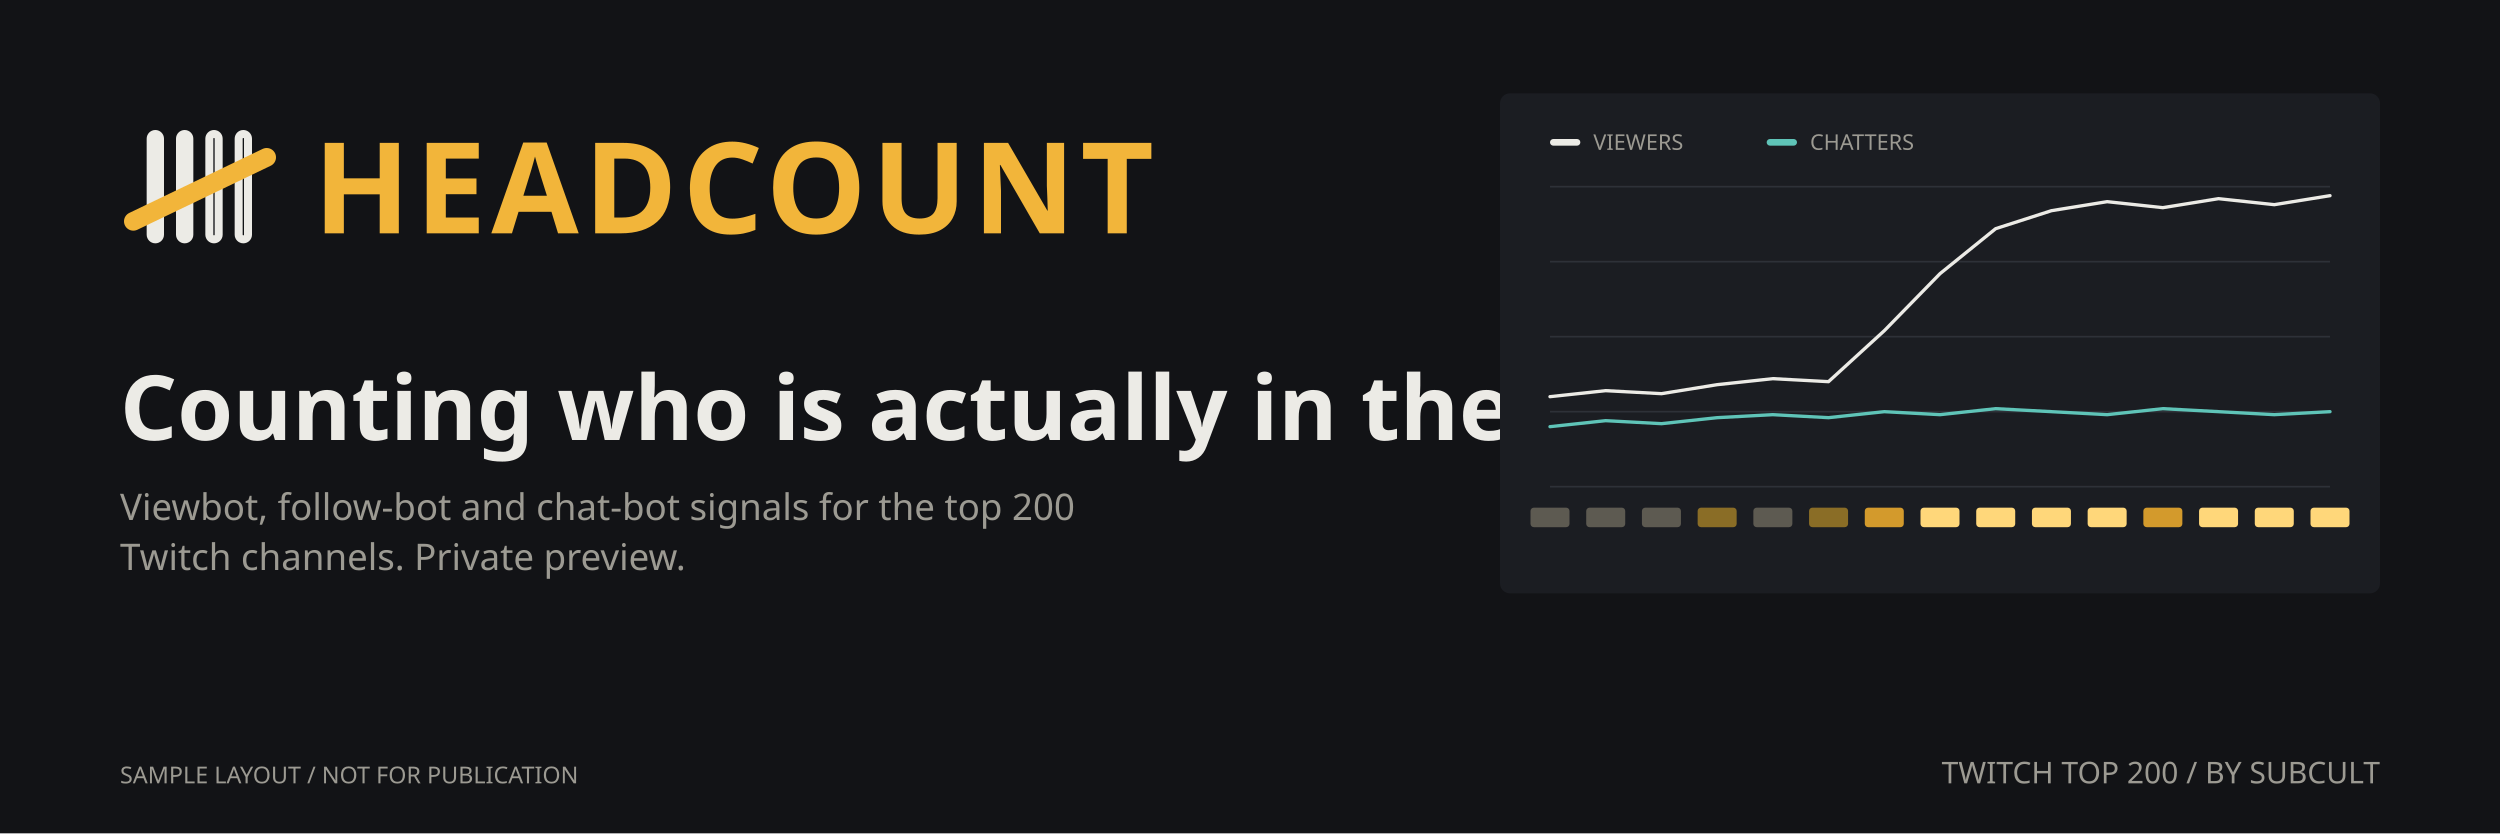
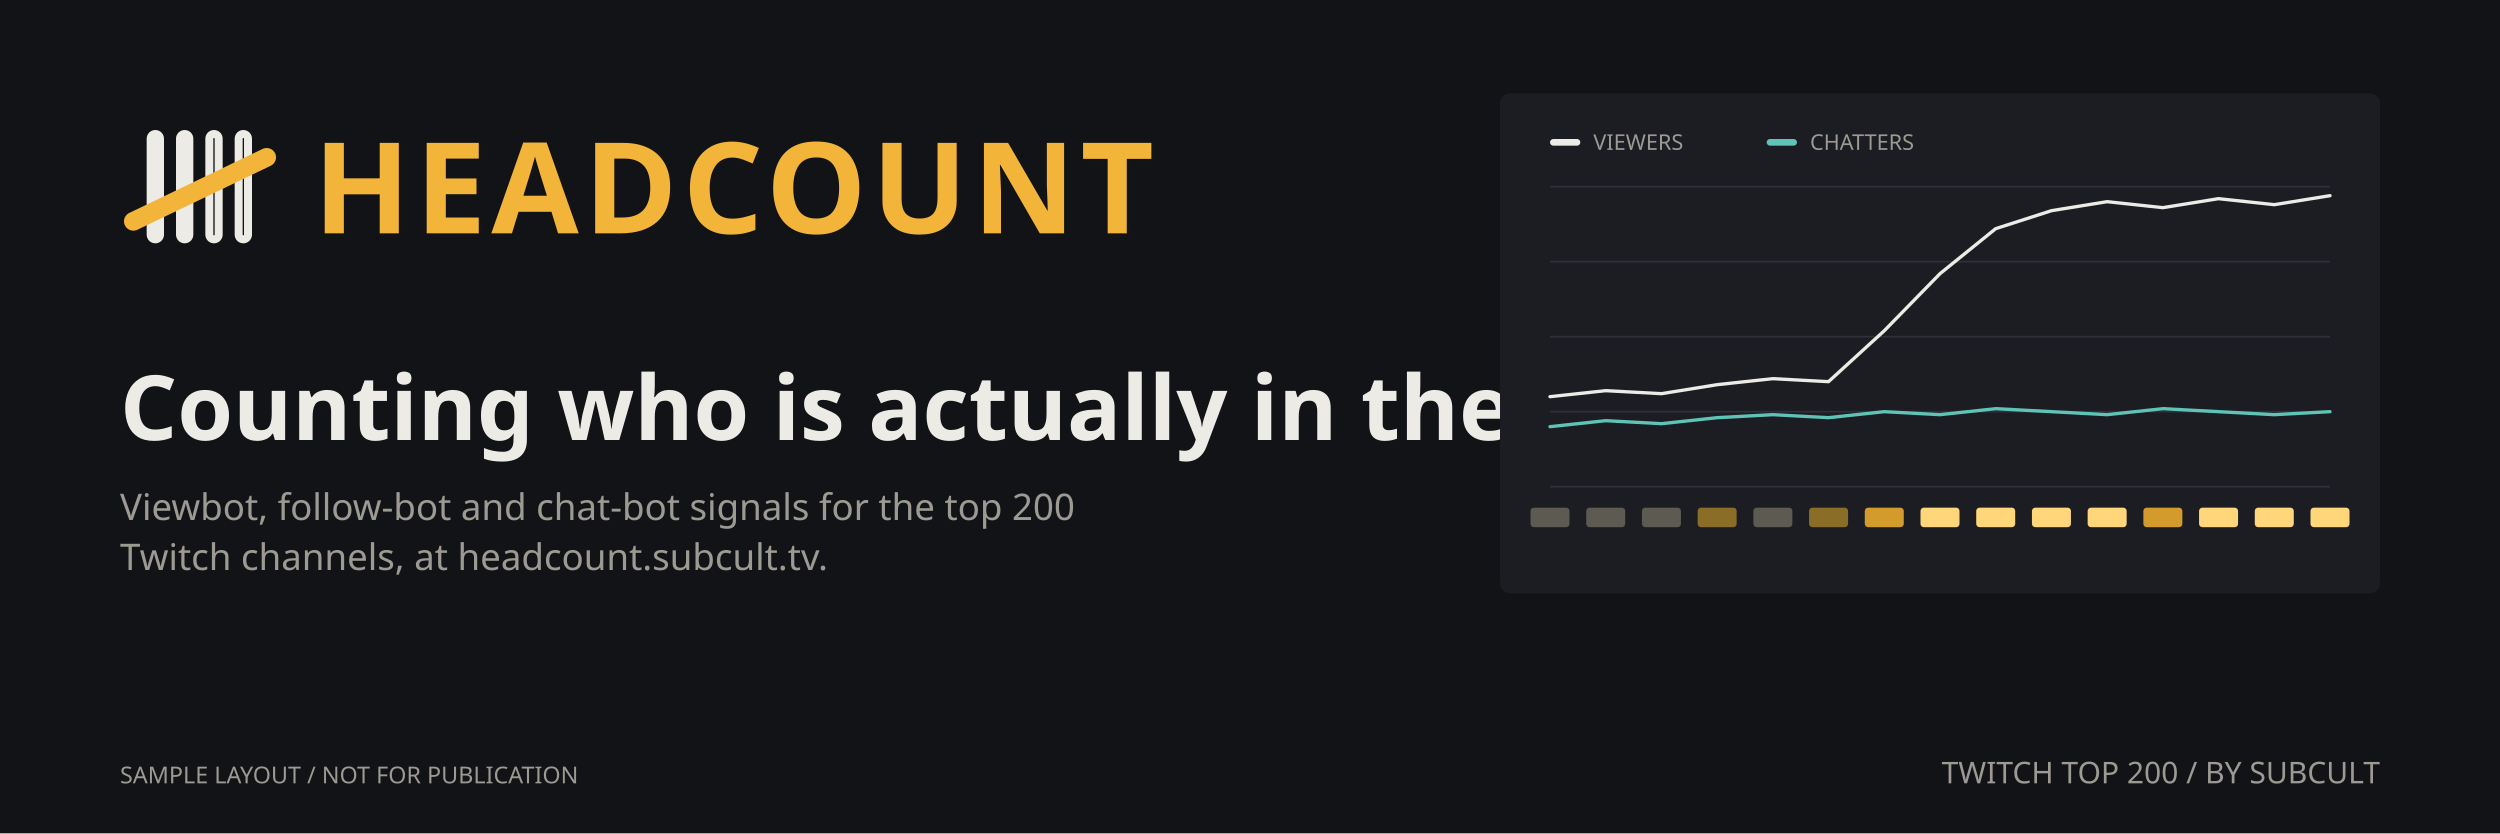
<svg xmlns="http://www.w3.org/2000/svg" width="1500" height="500" viewBox="0 0 1500 500" role="img" aria-label="Headcount banner">
  <rect x="0" y="0" width="1500" height="500" rx="0" fill="#121316" />
  <g transform="translate(72 64) scale(4)">
    <rect x="4" y="3.5" width="2.6" height="17" rx="1.3" fill="#ecebe6" />
    <rect x="8.4" y="3.5" width="2.6" height="17" rx="1.3" fill="#ecebe6" />
    <rect x="13.4" y="4.1" width="1.4" height="15.8" rx="0.7" fill="none" stroke="#ecebe6" stroke-width="1.2" />
    <rect x="17.8" y="4.1" width="1.4" height="15.8" rx="0.7" fill="none" stroke="#ecebe6" stroke-width="1.2" />
    <path d="M2 17.2 L22 7.6" stroke="#f2b53a" stroke-width="2.8" stroke-linecap="round" />
  </g>
  <text x="188" y="140" font-family="Barlow Condensed" font-weight="700" font-size="76" fill="#f2b53a" text-anchor="start" letter-spacing="3.04">HEADCOUNT</text>
  <text x="72" y="264" font-family="Barlow Condensed" font-weight="700" font-size="54" fill="#ecebe6" text-anchor="start">Counting who is actually in the room.</text>
  <text x="72" y="312" font-family="Public Sans" font-weight="400" font-size="22" fill="#9c9a92" text-anchor="start">Viewbot, follow-bot and chat-bot signals for the top 200</text>
-   <text x="72" y="342" font-family="Public Sans" font-weight="400" font-size="22" fill="#9c9a92" text-anchor="start">Twitch channels. Private preview.</text>
+   <text x="72" y="342" font-family="Public Sans" font-weight="400" font-size="22" fill="#9c9a92" text-anchor="start">Twitch channels, at headcount.subcult.tv.</text>
  <rect x="900" y="56" width="528" height="300" rx="6" fill="#1b1d22" />
  <path d="M930 112.0H1398" stroke="#2e3138" stroke-width="1" />
  <path d="M930 157.0H1398" stroke="#2e3138" stroke-width="1" />
  <path d="M930 202.0H1398" stroke="#2e3138" stroke-width="1" />
  <path d="M930 247.0H1398" stroke="#2e3138" stroke-width="1" />
  <path d="M930 292.0H1398" stroke="#2e3138" stroke-width="1" />
  <polyline points="930.0,238.0 963.4,234.4 996.9,236.2 1030.3,230.8 1063.7,227.2 1097.1,229.0 1130.6,198.4 1164.0,164.2 1197.4,137.2 1230.9,126.4 1264.3,121.0 1297.7,124.6 1331.1,119.2 1364.6,122.8 1398.0,117.4" fill="none" stroke="#ecebe6" stroke-width="2.0" stroke-linejoin="round" stroke-linecap="round" />
  <polyline points="930.0,256.0 963.4,252.4 996.9,254.2 1030.3,250.6 1063.7,248.8 1097.1,250.6 1130.6,247.0 1164.0,248.8 1197.4,245.2 1230.9,247.0 1264.3,248.8 1297.7,245.2 1331.1,247.0 1364.6,248.8 1398.0,247.0" fill="none" stroke="#5fc4b8" stroke-width="2.0" stroke-linejoin="round" stroke-linecap="round" />
  <rect x="918.3" y="304.6" width="23.4" height="11.7" rx="2" fill="#5d5a51" />
  <rect x="951.729" y="304.6" width="23.4" height="11.7" rx="2" fill="#5d5a51" />
  <rect x="985.157" y="304.6" width="23.4" height="11.7" rx="2" fill="#5d5a51" />
  <rect x="1018.59" y="304.6" width="23.4" height="11.7" rx="2" fill="#8a6d26" />
  <rect x="1052.01" y="304.6" width="23.4" height="11.7" rx="2" fill="#5d5a51" />
  <rect x="1085.44" y="304.6" width="23.4" height="11.7" rx="2" fill="#8a6d26" />
  <rect x="1118.87" y="304.6" width="23.4" height="11.7" rx="2" fill="#d39a2c" />
  <rect x="1152.3" y="304.6" width="23.4" height="11.7" rx="2" fill="#ffd77a" />
  <rect x="1185.73" y="304.6" width="23.4" height="11.7" rx="2" fill="#ffd77a" />
  <rect x="1219.16" y="304.6" width="23.4" height="11.7" rx="2" fill="#ffd77a" />
  <rect x="1252.59" y="304.6" width="23.4" height="11.7" rx="2" fill="#ffd77a" />
  <rect x="1286.01" y="304.6" width="23.4" height="11.7" rx="2" fill="#d39a2c" />
  <rect x="1319.44" y="304.6" width="23.4" height="11.7" rx="2" fill="#ffd77a" />
  <rect x="1352.87" y="304.6" width="23.4" height="11.7" rx="2" fill="#ffd77a" />
  <rect x="1386.3" y="304.6" width="23.4" height="11.7" rx="2" fill="#ffd77a" />
  <rect x="930" y="83.4" width="18.2" height="4" rx="2" fill="#ecebe6" />
  <text x="956" y="89.9" font-family="JetBrains Mono" font-weight="400" font-size="13" fill="#9c9a92" text-anchor="start">VIEWERS</text>
  <rect x="1060" y="83.4" width="18.2" height="4" rx="2" fill="#5fc4b8" />
  <text x="1086" y="89.9" font-family="JetBrains Mono" font-weight="400" font-size="13" fill="#9c9a92" text-anchor="start">CHATTERS</text>
  <text x="1428" y="470" font-family="JetBrains Mono" font-weight="400" font-size="18" fill="#9c9a92" text-anchor="end">TWITCH TOP 200 / BY SUBCULT</text>
  <text x="72" y="470" font-family="JetBrains Mono" font-weight="400" font-size="14" fill="#9c9a92" text-anchor="start">SAMPLE LAYOUT / NOT FOR PUBLICATION</text>
</svg>
